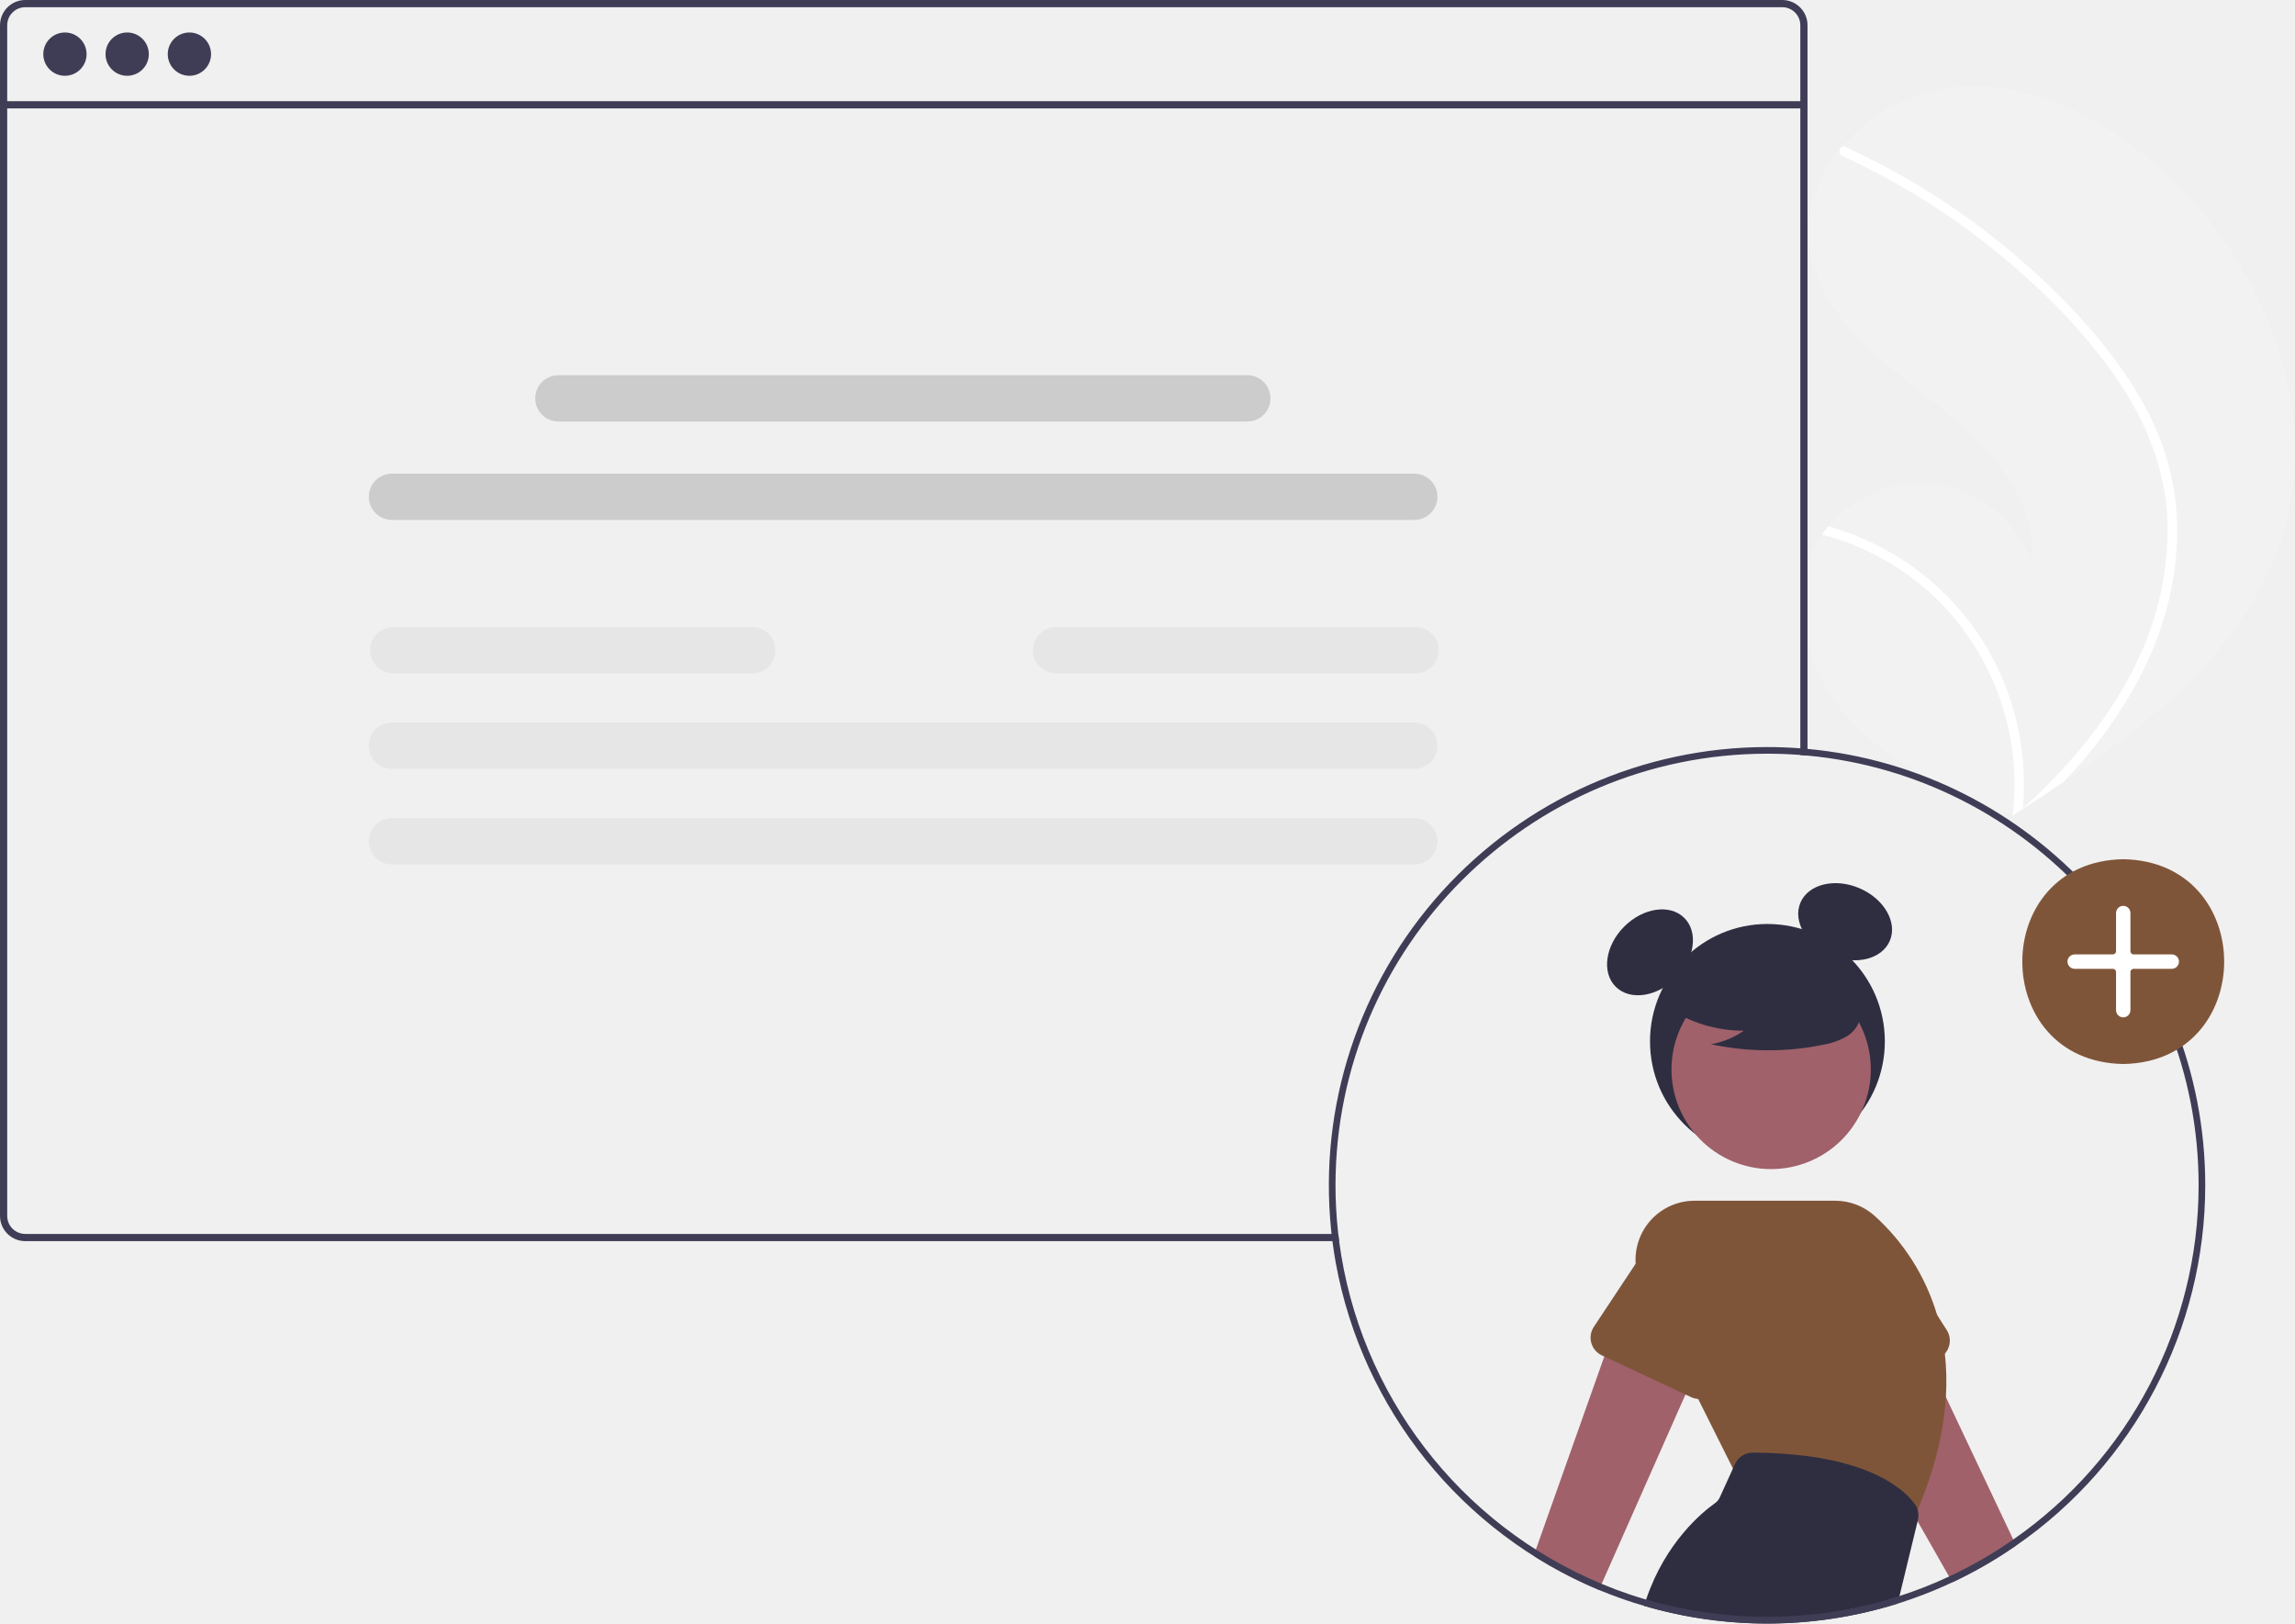
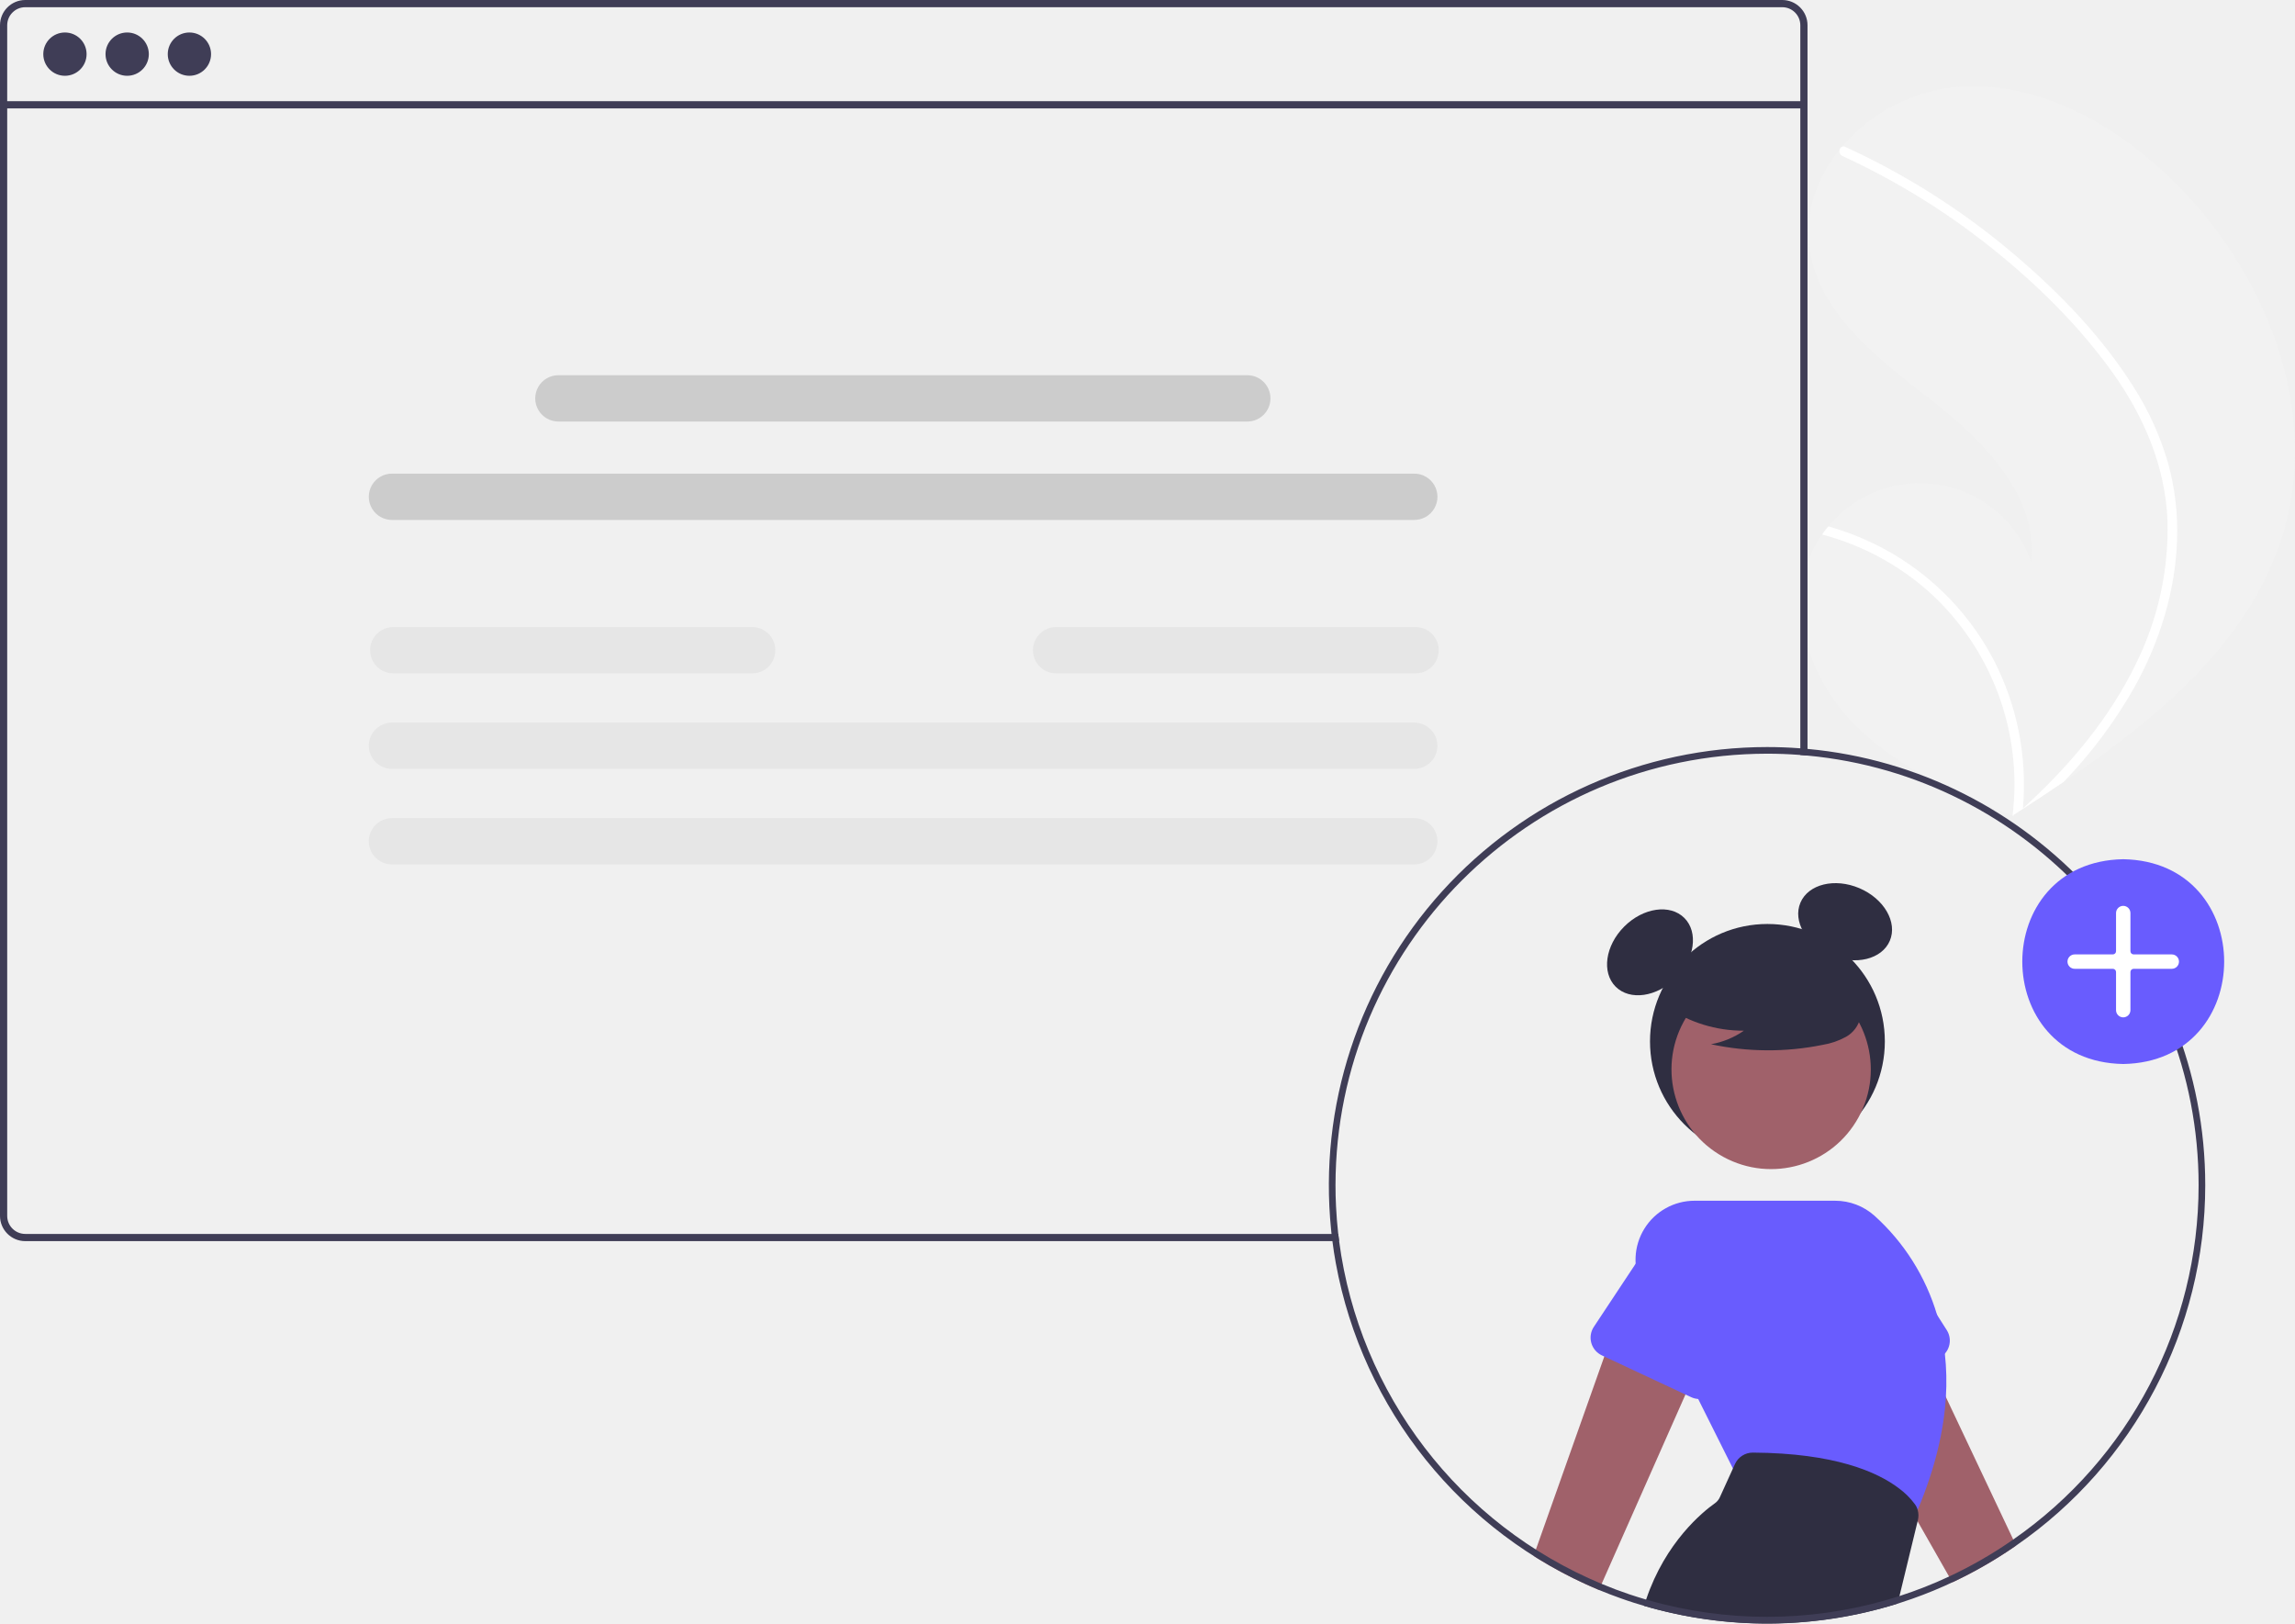
<svg xmlns="http://www.w3.org/2000/svg" data-name="Layer 1" width="691.336" height="489.03" viewBox="0 0 691.336 489.03">
  <path d="M942.378,365.123c-9.537,33.084-37.382,56.242-66.429,75.916q-6.083,4.121-12.171,8.053c-.027.012-.056.038-.084.05-.195.125-.391.251-.573.377-.838.54-1.675,1.08-2.506,1.614l.456.205s.448.238-.042.038c-.146-.061-.299-.116-.444-.177-16.874-6.806-34.048-14.113-46.979-26.862-13.415-13.239-21.254-34.004-13.99-51.397a33.208,33.208,0,0,1,3.596-6.454c.589-.843,1.224-1.65,1.884-2.442A35.593,35.593,0,0,1,866.229,374.86c2.134-19.869-14.249-36.512-30.016-48.792-15.774-12.274-33.697-25.641-36.746-45.399-1.703-10.993,2.12-21.647,9.084-30.199.216-.26.431-.519.653-.772a51.945,51.945,0,0,1,33.387-17.912c24.187-2.514,47.68,10.289,65.252,27.105C936.123,285.948,953.22,327.507,942.378,365.123Z" transform="translate(-254.3321 -205.485)" fill="#f2f2f2" />
  <path d="M896.916,321.85a88.303,88.303,0,0,1,10.579,23.333,76.675,76.675,0,0,1,2.65,22.646c-.435,15.701-5.266,31.043-12.867,44.708a141.39,141.39,0,0,1-21.329,28.502q-6.083,4.121-12.171,8.053c-.027.012-.056.038-.084.05-.195.125-.391.251-.573.377-.838.54-1.675,1.08-2.506,1.614,0,0,.904.443.414.243-.146-.061-.299-.116-.444-.177a78.157,78.157,0,0,0-25.009-67.296A78.827,78.827,0,0,0,803.212,366.486c.589-.843,1.224-1.65,1.884-2.442a81.728,81.728,0,0,1,13.49,5.105,80.081,80.081,0,0,1,36.208,34.909,81.874,81.874,0,0,1,8.914,44.928c.693-.628,1.387-1.27,2.061-1.906,12.823-11.955,24.212-25.677,31.919-41.513a91.393,91.393,0,0,0,9.57-43.241c-.629-16.334-7.137-31.464-16.56-44.635-10.094-14.096-22.749-26.568-36.263-37.372a217.377,217.377,0,0,0-45.1-27.844,1.563,1.563,0,0,1-.787-2.006,1.329,1.329,0,0,1,.653-.772,1.157,1.157,0,0,1,1.005.043c1.989.916,3.965,1.844,5.925,2.813a219.844,219.844,0,0,1,45.421,29.962C874.924,293.913,887.511,306.936,896.916,321.85Z" transform="translate(-254.3321 -205.485)" fill="#fff" />
  <circle cx="532.411" cy="313.698" r="35.371" fill="#2f2e41" />
  <ellipse cx="751.372" cy="492.349" rx="14.636" ry="10.977" transform="translate(-382.4039 470.0211) rotate(-45)" fill="#2f2e41" />
  <ellipse cx="810.15" cy="483.129" rx="10.977" ry="14.636" transform="translate(-206.7219 832.8831) rotate(-66.86956)" fill="#2f2e41" />
  <path d="M861.652,671.055a131.813,131.813,0,0,1-19.2,11.07l-.99-1.75-9.48-16.64-.83-1.46-4.85-8.51-.01-.01-15.31-26.9-7.87-13.81,23.37-16.39,9.09,19.22,4.93,10.44,20.29,42.91Z" transform="translate(-254.3321 -205.485)" fill="#a0616a" />
-   <path d="M840.772,606.155l-2.93-4.59-12.96-20.33A16.356,16.356,0,0,0,794.982,594.505l8.01,28.54a5.875,5.875,0,0,0,7.99,3.81c.03-.01.05-.02.08-.03l24.51-10.95,2.64-1.18a5.901,5.901,0,0,0,2.56-8.54Z" transform="translate(-254.3321 -205.485)" fill="#7f5539" />
+   <path d="M840.772,606.155l-2.93-4.59-12.96-20.33A16.356,16.356,0,0,0,794.982,594.505l8.01,28.54a5.875,5.875,0,0,0,7.99,3.81c.03-.01.05-.02.08-.03l24.51-10.95,2.64-1.18a5.901,5.901,0,0,0,2.56-8.54Z" transform="translate(-254.3321 -205.485)" fill="#695CFE" />
  <path d="M770.352,606.795l-6.82,15.4-1.48,3.35-25.25,57.04-.81,1.83a131.093,131.093,0,0,1-19.68-10.24l.68-1.92,20.61-58.15,5.06-14.28,11.08,2.79Z" transform="translate(-254.3321 -205.485)" fill="#a0616a" />
  <circle cx="787.865" cy="527.627" r="30.019" transform="translate(-307.3426 760.3764) rotate(-61.33681)" fill="#a0616a" />
-   <path d="M840.192,613.245a66.799,66.799,0,0,0-2.35-11.68,65.095,65.095,0,0,0-18.81-29.84,17.788,17.788,0,0,0-11.9-4.55h-42.29a17.783,17.783,0,0,0-15.93,25.78l4.83,9.66,9.79,19.58,2.35,4.69,10.47,20.95.83,1.66,53.15,14.62.23-.51c.2-.45.4-.89.59-1.33.29-.67.58-1.32.85-1.98,5.36-12.71,7.89-24.02,8.5-33.98A75.647,75.647,0,0,0,840.192,613.245Z" transform="translate(-254.3321 -205.485)" fill="#7f5539" />
-   <path d="M772.512,572.655a16.332,16.332,0,0,0-21.69,7.8l-3.77,5.69-12.6,19.02a5.893,5.893,0,0,0,2.41,8.59l.74.35,24.45,11.44,1.74.81a5.658,5.658,0,0,0,2.09.53,5.762,5.762,0,0,0,2.82-.49,5.879,5.879,0,0,0,3.23-3.68l8.46-28.31A16.372,16.372,0,0,0,772.512,572.655Z" transform="translate(-254.3321 -205.485)" fill="#7f5539" />
+   <path d="M840.192,613.245a66.799,66.799,0,0,0-2.35-11.68,65.095,65.095,0,0,0-18.81-29.84,17.788,17.788,0,0,0-11.9-4.55h-42.29a17.783,17.783,0,0,0-15.93,25.78l4.83,9.66,9.79,19.58,2.35,4.69,10.47,20.95.83,1.66,53.15,14.62.23-.51c.2-.45.4-.89.59-1.33.29-.67.58-1.32.85-1.98,5.36-12.71,7.89-24.02,8.5-33.98A75.647,75.647,0,0,0,840.192,613.245Z" transform="translate(-254.3321 -205.485)" fill="#695CFE" />
+   <path d="M772.512,572.655a16.332,16.332,0,0,0-21.69,7.8l-3.77,5.69-12.6,19.02a5.893,5.893,0,0,0,2.41,8.59l.74.35,24.45,11.44,1.74.81a5.658,5.658,0,0,0,2.09.53,5.762,5.762,0,0,0,2.82-.49,5.879,5.879,0,0,0,3.23-3.68l8.46-28.31A16.372,16.372,0,0,0,772.512,572.655Z" transform="translate(-254.3321 -205.485)" fill="#695CFE" />
  <path d="M832.002,660.295a5.461,5.461,0,0,0-.85-1.73,22.883,22.883,0,0,0-4.85-4.8l-.01-.01c-6.43-4.87-19.23-10.56-43.92-10.71h-.04A5.897,5.897,0,0,0,776.962,646.495l-.61,1.34-3.93,8.64a4.508,4.508,0,0,1-1.53,1.85c-3.55,2.51-14.85,11.61-20.69,28.99-.21.62-.41,1.25-.6,1.9a132.099,132.099,0,0,0,76.37-.69l.55-2.27,5.46-22.52.09-.37A5.91,5.91,0,0,0,832.002,660.295Z" transform="translate(-254.3321 -205.485)" fill="#2f2e41" />
  <path d="M756.322,508.745a40.829,40.829,0,0,0,23.333,7.211,25.02,25.02,0,0,1-9.917,4.08,82.328,82.328,0,0,0,33.628.189,21.765,21.765,0,0,0,7.04-2.418,8.909,8.909,0,0,0,4.345-5.811c.738-4.215-2.546-8.044-5.96-10.625a43.96,43.96,0,0,0-36.941-7.382c-4.127,1.067-8.26,2.869-10.941,6.183s-3.474,8.423-.921,11.836Z" transform="translate(-254.3321 -205.485)" fill="#2f2e41" />
  <rect x="1.086" y="30.479" width="542.316" height="2.174" fill="#3f3d56" />
  <circle cx="19.562" cy="16.307" r="6.521" fill="#3f3d56" />
  <circle cx="38.309" cy="16.307" r="6.521" fill="#3f3d56" />
  <circle cx="57.056" cy="16.307" r="6.521" fill="#3f3d56" />
  <path d="M680.283,362.107H372.484a6.976,6.976,0,1,1,0-13.951H680.283a6.976,6.976,0,1,1,0,13.951Z" transform="translate(-254.3321 -205.485)" fill="#ccc" />
  <path d="M680.283,437.095H372.484a6.976,6.976,0,1,1,0-13.951H680.283a6.976,6.976,0,1,1,0,13.951Z" transform="translate(-254.3321 -205.485)" fill="#e6e6e6" />
  <path d="M680.283,465.869H372.484a6.976,6.976,0,1,1,0-13.951H680.283a6.976,6.976,0,1,1,0,13.951Z" transform="translate(-254.3321 -205.485)" fill="#e6e6e6" />
  <path d="M630.146,332.461H422.622a6.976,6.976,0,1,1,0-13.951H630.146a6.976,6.976,0,0,1,0,13.951Z" transform="translate(-254.3321 -205.485)" fill="#ccc" />
  <path d="M480.998,408.32h-108.122a6.976,6.976,0,1,1,0-13.951h108.122a6.976,6.976,0,0,1,0,13.951Z" transform="translate(-254.3321 -205.485)" fill="#e6e6e6" />
  <path d="M680.675,408.32h-108.122a6.976,6.976,0,1,1,0-13.951h108.122a6.976,6.976,0,1,1,0,13.951Z" transform="translate(-254.3321 -205.485)" fill="#e6e6e6" />
  <path d="M791.212,205.485H261.932a7.612,7.612,0,0,0-7.6,7.61v358.65a7.61,7.61,0,0,0,7.6,7.6h395.79c-.1-.72-.18-1.45-.26-2.17H261.932a5.435,5.435,0,0,1-5.43-5.43V213.095a5.444,5.444,0,0,1,5.43-5.44H791.212a5.446,5.446,0,0,1,5.44,5.44v219.81c.72.05,1.45.11,2.17.18V213.095A7.614,7.614,0,0,0,791.212,205.485Z" transform="translate(-254.3321 -205.485)" fill="#3f3d56" />
  <path d="M657.722,579.345c-.1-.72-.18-1.45-.26-2.17-.02-.11-.03-.21-.04-.32q-.435-3.945-.63-7.97-.825,3.465-1.49,6.96c.03.34.06.67.1,1.01.01.11.02.21.04.32.08.72.16,1.45.26,2.17.28,2.23.62,4.43,1.02,6.62.01-.09.02-.17.03-.26.28-2.11.6-4.21.98-6.31A.092.092,0,0,1,657.722,579.345Zm141.1-148.27c-.72-.07-1.45-.13-2.17-.18-.11-.01-.21-.01-.32-.02-3.2-.24-6.44-.36-9.7-.36a132.041,132.041,0,0,0-131.33,145.33c.03.34.06.67.1,1.01.01.11.02.21.04.32.08.72.16,1.45.26,2.17.28,2.23.62,4.43,1.02,6.62a132.574,132.574,0,0,0,79.27,98.45c2.08.86,4.18,1.68,6.31,2.43,1.4.51,2.8.98,4.22,1.43,1.02.33,2.05.64,3.08.94,1.46.43,2.94.84,4.43,1.22a131.355,131.355,0,0,0,107.62-19.38h.01a131.929,131.929,0,0,0,56.97-108.54C918.632,493.835,865.912,437.245,798.822,431.075ZM860.792,669.225a129.377,129.377,0,0,1-19.33,11.15,128.009,128.009,0,0,1-14.94,5.88,130.229,130.229,0,0,1-71.08,2.47q-2.64-.645-5.24-1.41-2.565-.75-5.08-1.59c-1.37-.47-2.74-.95-4.1-1.46-1.42-.54-2.82-1.1-4.22-1.68A130.335,130.335,0,0,1,657.732,579.395a.092.092,0,0,1-.01-.05c-.1-.72-.18-1.45-.26-2.17-.02-.11-.03-.21-.04-.32q-.435-3.945-.63-7.97-.165-3.165-.16-6.37a130.142,130.142,0,0,1,130-130c3.26,0,6.5.12,9.7.36.11.01.21.02.32.03.72.05,1.45.11,2.17.18,65.99,6.16,117.81,61.85,117.81,129.43A129.914,129.914,0,0,1,860.792,669.225Zm-119.77,15.04c-1.42-.54-2.82-1.1-4.22-1.68A130.335,130.335,0,0,1,657.732,579.395c-.38,2.1-.7,4.2-.98,6.31-.01.09-.02.17-.03.26a132.574,132.574,0,0,0,79.27,98.45c2.08.86,4.18,1.68,6.31,2.43C741.862,685.995,741.432,685.135,741.022,684.265Zm55.31-253.39c-3.2-.24-6.44-.36-9.7-.36a132.041,132.041,0,0,0-131.33,145.33c.03.34.06.67.1,1.01.01.11.02.21.04.32h2.02c-.02-.11-.03-.21-.04-.32q-.435-3.945-.63-7.97-.165-3.165-.16-6.37a130.142,130.142,0,0,1,130-130c3.26,0,6.5.12,9.7.36.11.01.21.02.32.03v-2.01C796.542,430.885,796.442,430.885,796.332,430.875Z" transform="translate(-254.3321 -205.485)" fill="#3f3d56" />
-   <path d="M893.927,464.302c40.544.692,40.538,61.001-.001,61.687C853.383,525.297,853.389,464.988,893.927,464.302Z" transform="translate(-254.3321 -205.485)" fill="#7f5539" />
+   <path d="M893.927,464.302c40.544.692,40.538,61.001-.001,61.687C853.383,525.297,853.389,464.988,893.927,464.302Z" transform="translate(-254.3321 -205.485)" fill="#695CFE" />
  <path d="M893.927,511.94a2.17,2.17,0,0,1-2.168-2.168V498.279a.967.967,0,0,0-.966-.966H879.3a2.168,2.168,0,0,1,0-4.336h11.493a.967.967,0,0,0,.966-.966V480.518a2.167,2.167,0,0,1,4.335,0v11.494a.967.967,0,0,0,.966.966H908.553a2.168,2.168,0,0,1,0,4.336H897.06a.967.967,0,0,0-.966.966v11.493A2.17,2.17,0,0,1,893.927,511.94Z" transform="translate(-254.3321 -205.485)" fill="#fff" />
</svg>
